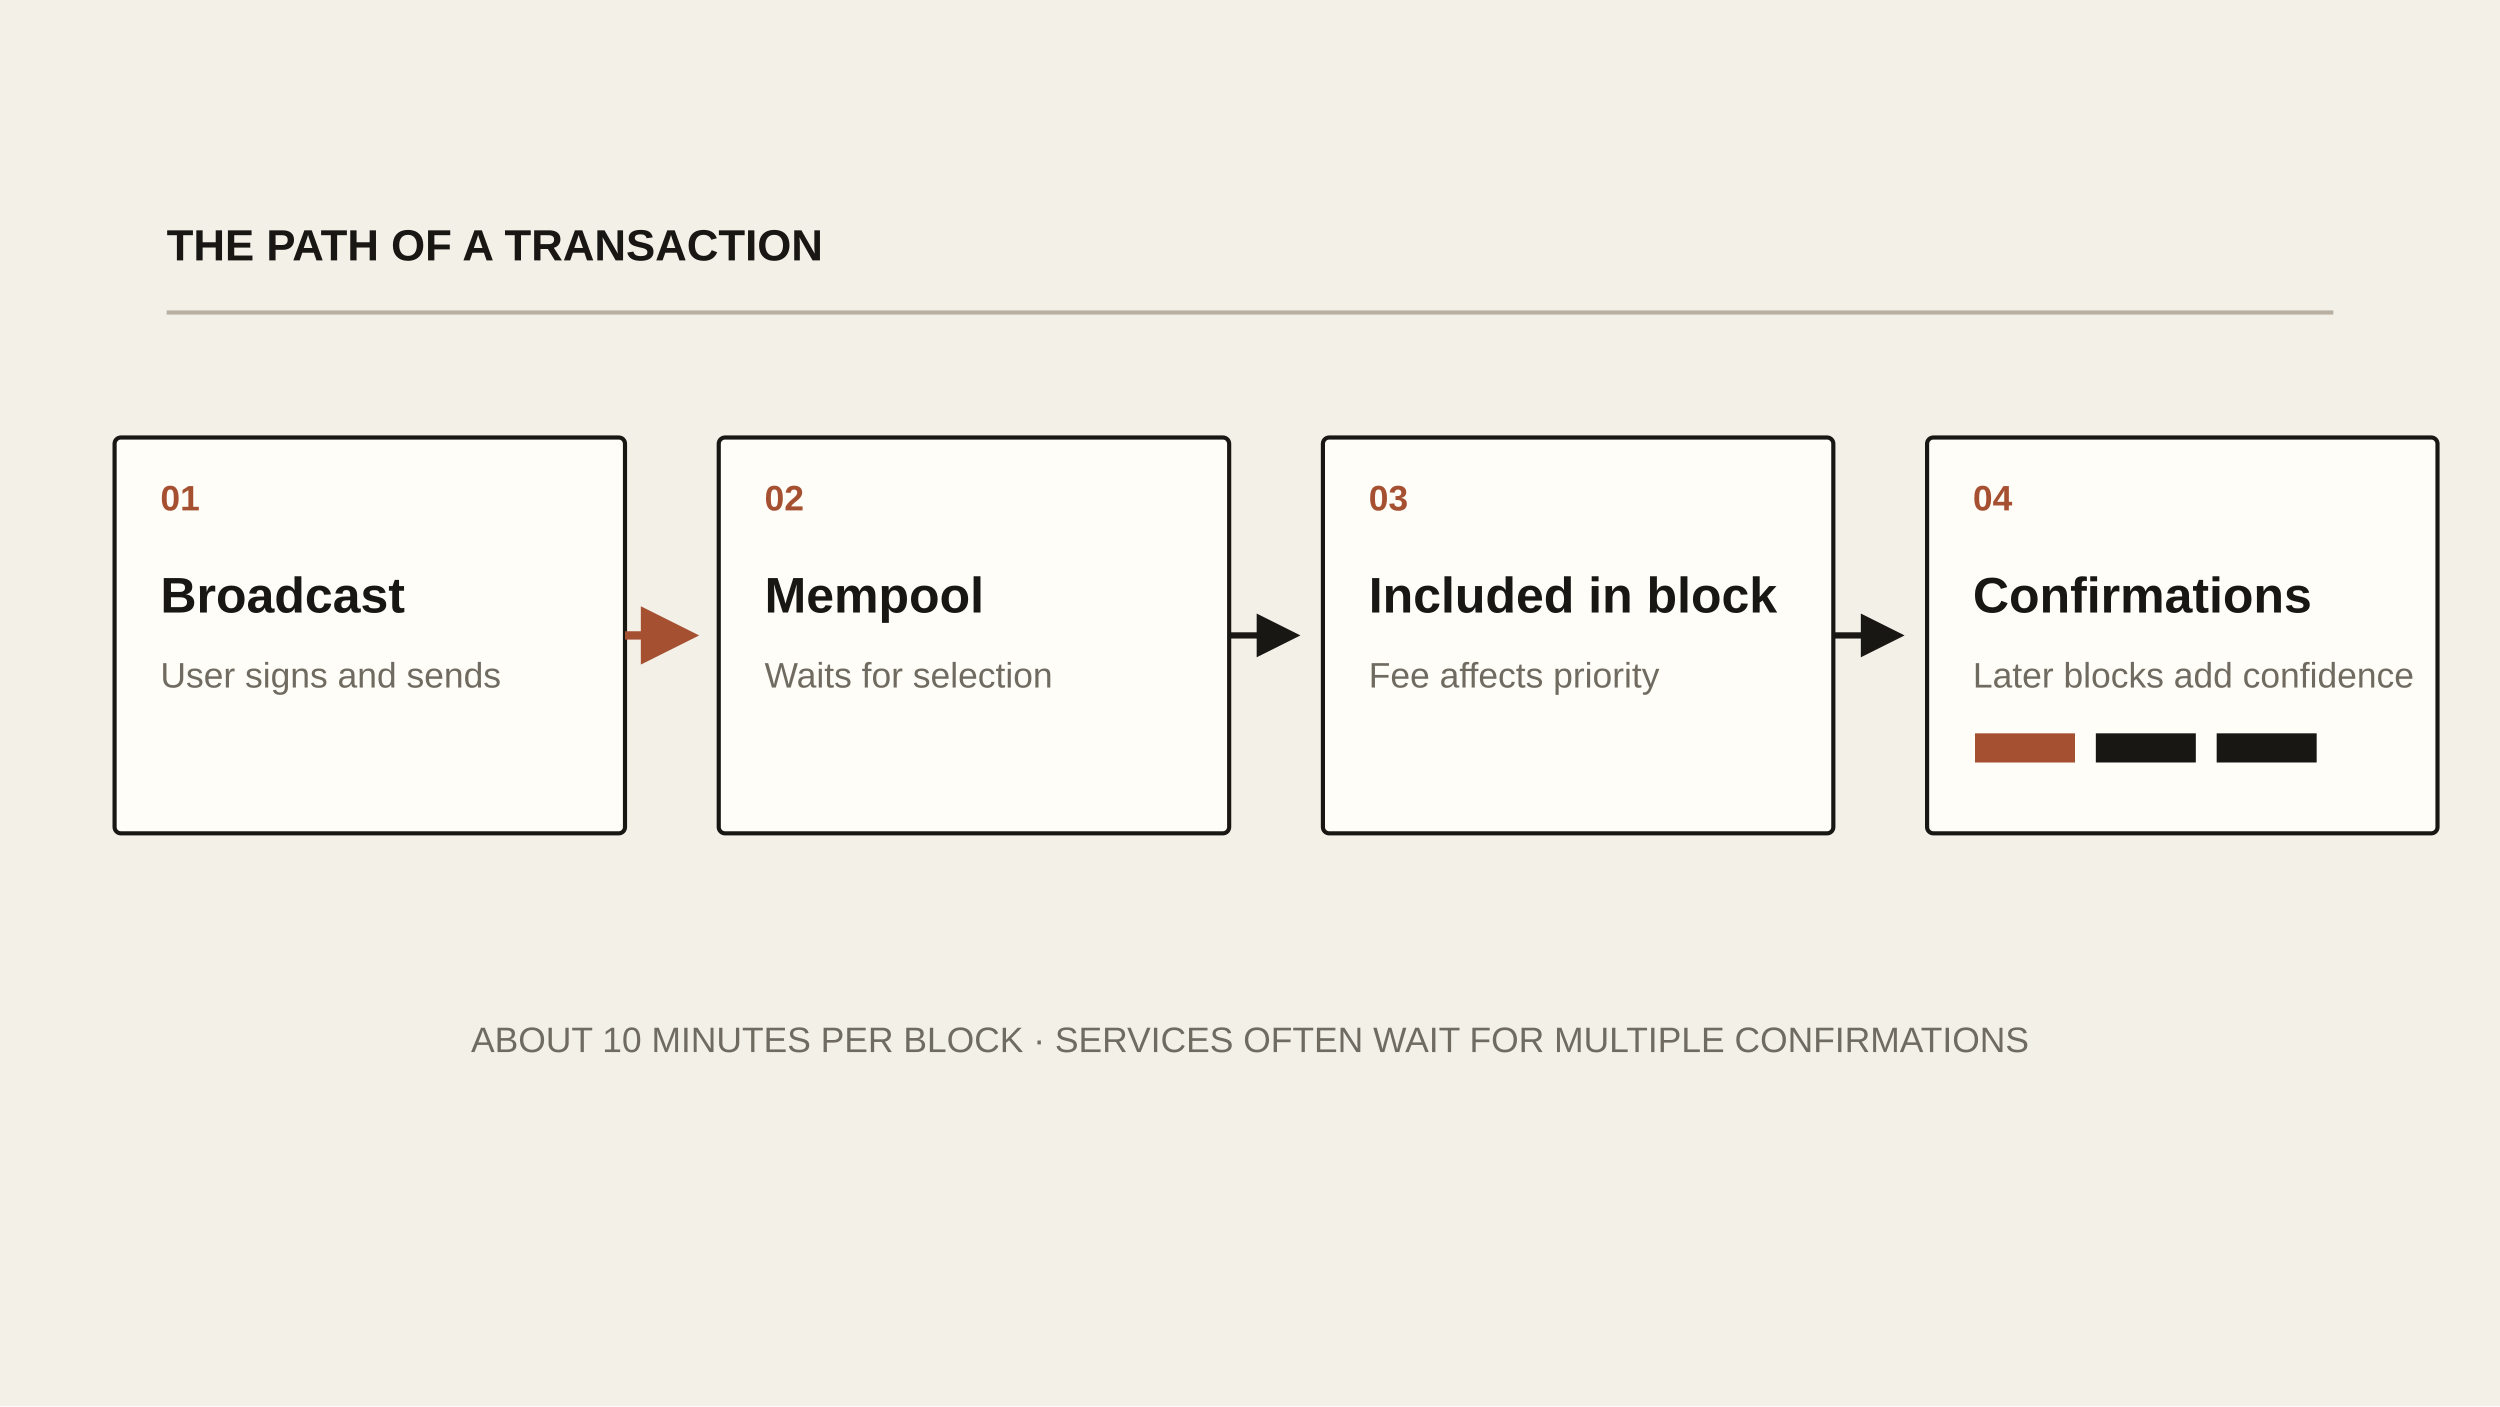
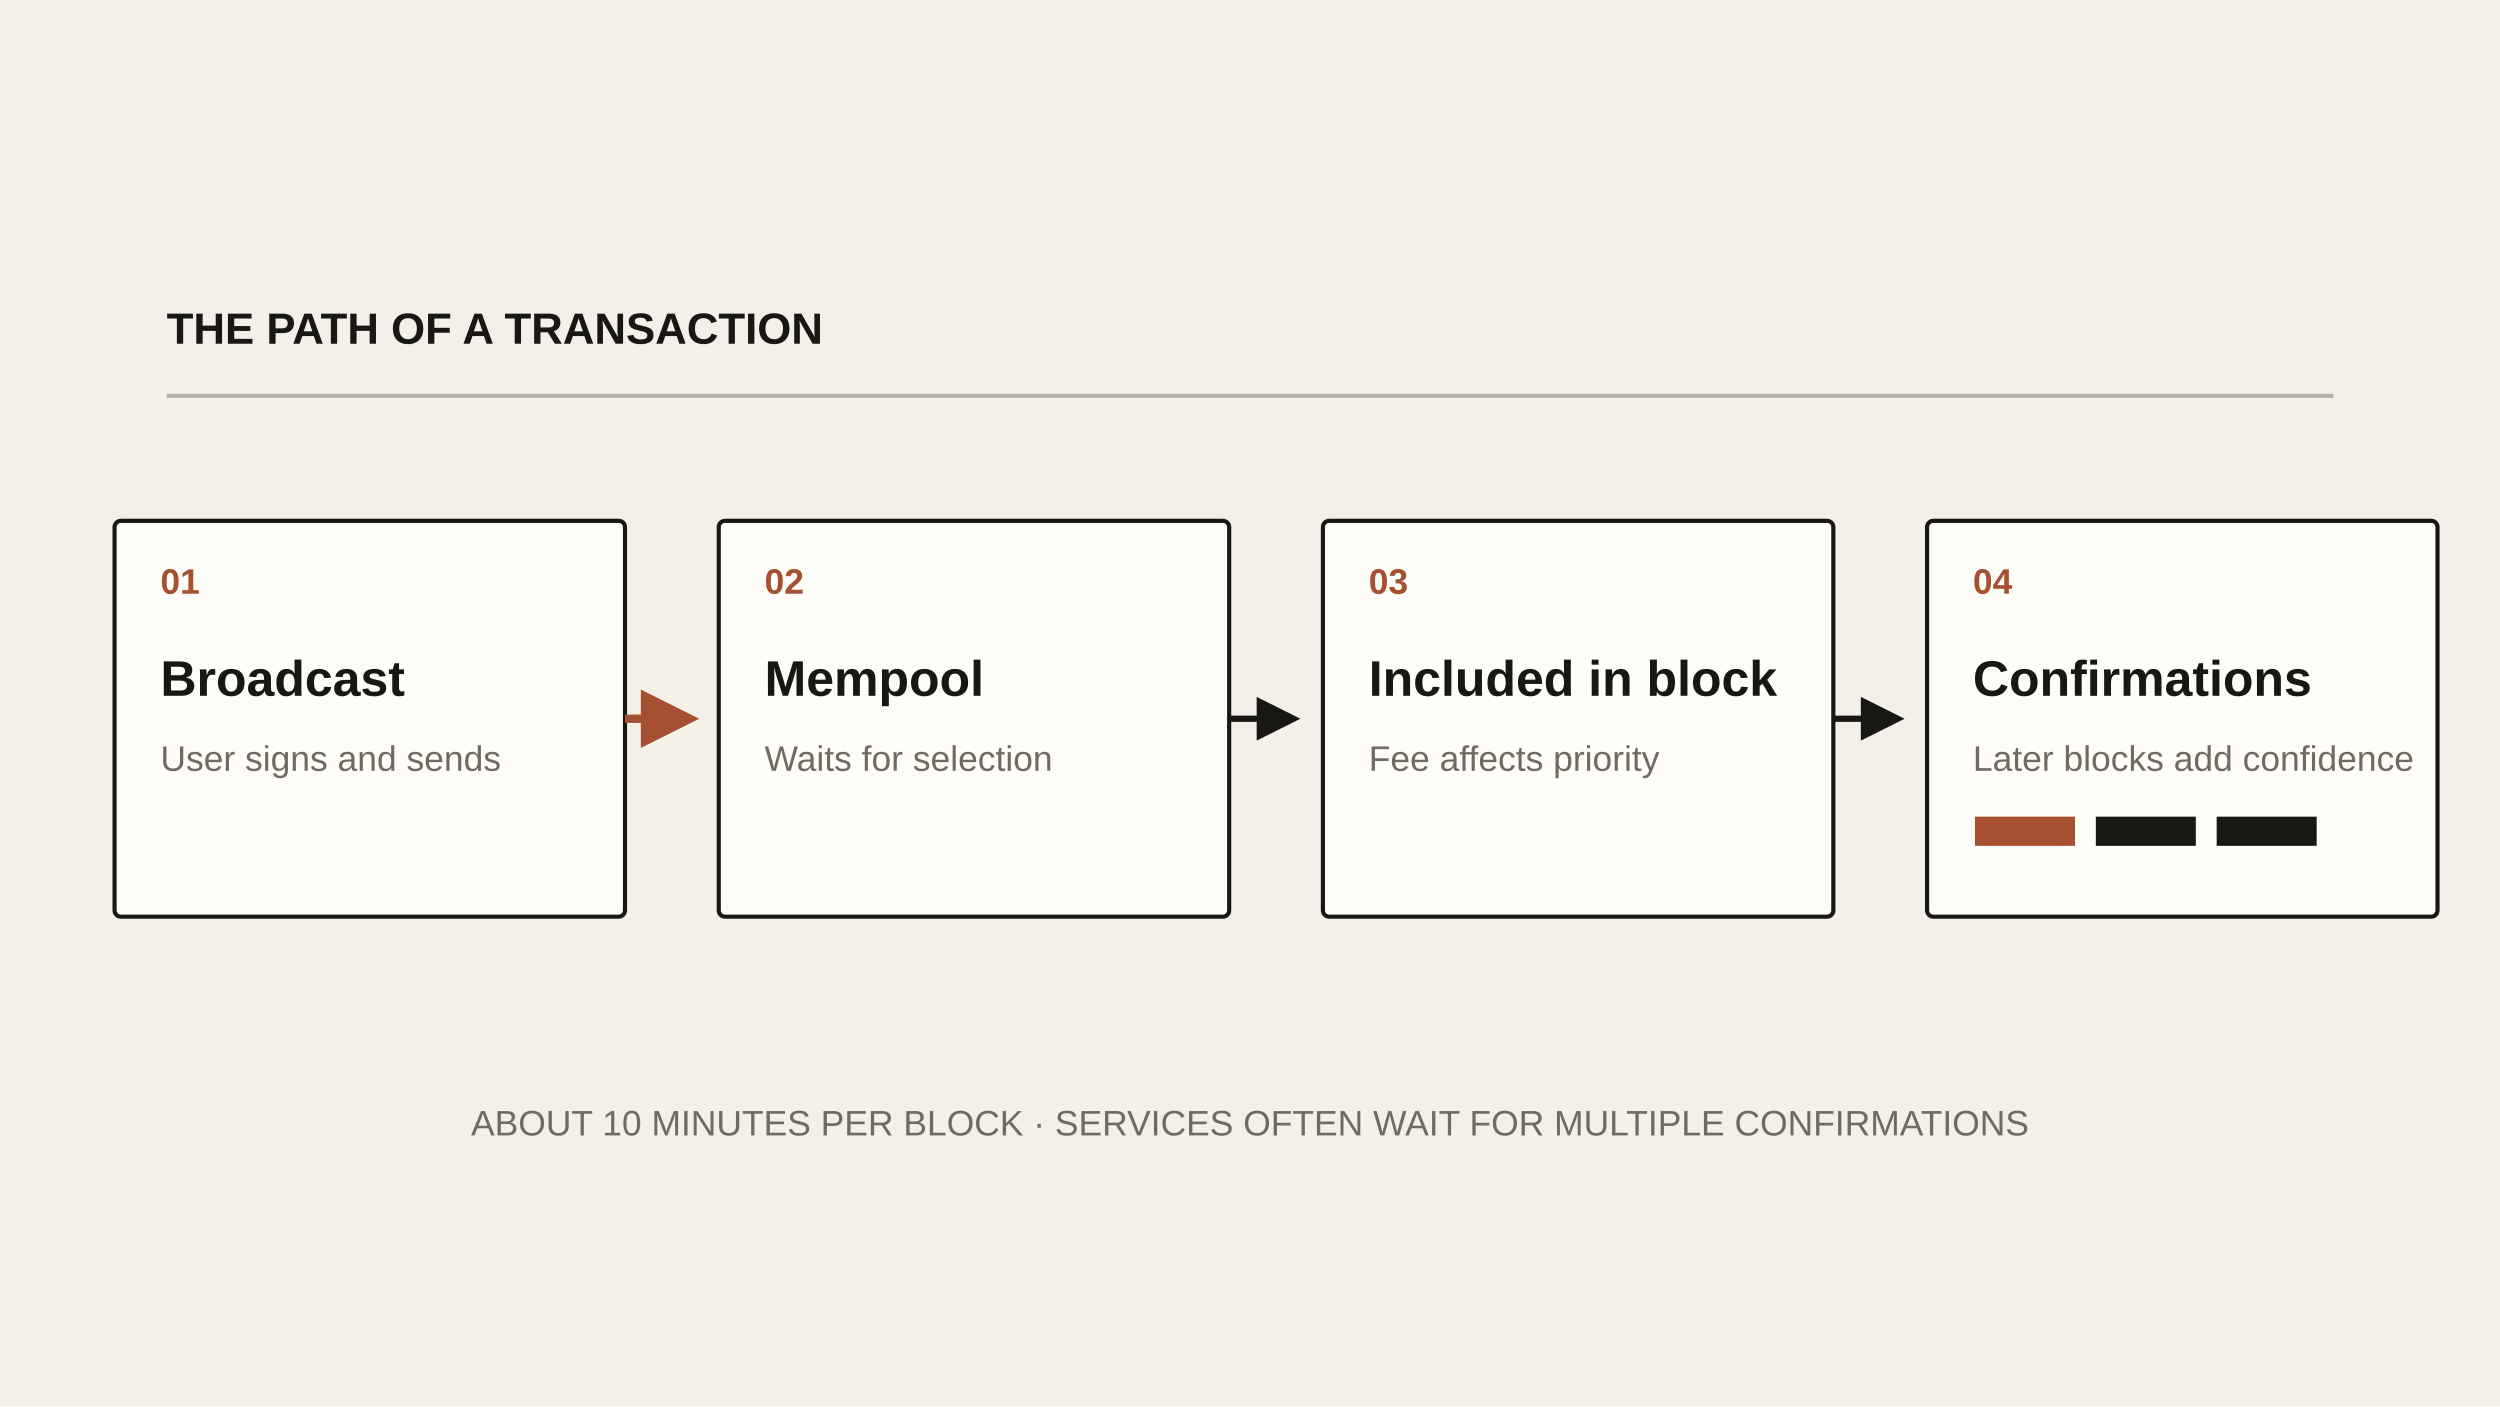
<svg xmlns="http://www.w3.org/2000/svg" width="1200" height="675" viewBox="0 0 1200 675" role="img" aria-labelledby="title desc">
  <rect width="1200" height="675" fill="#f3f0e8" />
  <style>
    text { font-family: Arial, "Microsoft YaHei", "PingFang SC", sans-serif; fill: #181714; letter-spacing: 0; }
    .eyebrow { font-size: 21px; font-weight: 700; }
    .label { font-size: 28px; font-weight: 700; }
    .small { font-size: 17px; fill: #706b61; }
    .number { font-size: 17px; font-weight: 700; fill: #a65032; }
    .inverse { fill: #f3f0e8; }
    .node { fill: #fffdf8; stroke: #181714; stroke-width: 2; }
    .soft { fill: none; stroke: #b8b0a3; stroke-width: 2; }
    .strong { fill: none; stroke: #181714; stroke-width: 3; }
    .accent { fill: none; stroke: #a65032; stroke-width: 4; }
  </style>
  <defs>
    <marker id="arrow" viewBox="0 0 10 10" refX="8" refY="5" markerWidth="7" markerHeight="7" orient="auto-start-reverse">
      <path d="M 0 0 L 10 5 L 0 10 z" fill="#181714" />
    </marker>
    <marker id="arrow-accent" viewBox="0 0 10 10" refX="8" refY="5" markerWidth="7" markerHeight="7" orient="auto-start-reverse">
      <path d="M 0 0 L 10 5 L 0 10 z" fill="#a65032" />
    </marker>
  </defs>
-   <path class="soft" d="M80 150 H1120" />
-   <text class="eyebrow" x="80" y="125">THE PATH OF A TRANSACTION</text>
+   <path class="soft" d="M80 190 H1120" />
+   <text class="eyebrow" x="80" y="165">THE PATH OF A TRANSACTION</text>
  <g>
-     <rect class="node" x="55" y="210" width="245" height="190" rx="3" />
-     <text class="number" x="77" y="245">01</text>
-     <text class="label" x="77" y="294" style="font-size:24px">Broadcast</text>
-     <text class="small" x="77" y="330">User signs and sends</text>
+     <rect class="node" x="55" y="250" width="245" height="190" rx="3" />
+     <text class="number" x="77" y="285">01</text>
+     <text class="label" x="77" y="334" style="font-size:24px">Broadcast</text>
+     <text class="small" x="77" y="370">User signs and sends</text>
  </g>
  <g>
-     <rect class="node" x="345" y="210" width="245" height="190" rx="3" />
-     <text class="number" x="367" y="245">02</text>
-     <text class="label" x="367" y="294" style="font-size:24px">Mempool</text>
-     <text class="small" x="367" y="330">Waits for selection</text>
+     <rect class="node" x="345" y="250" width="245" height="190" rx="3" />
+     <text class="number" x="367" y="285">02</text>
+     <text class="label" x="367" y="334" style="font-size:24px">Mempool</text>
+     <text class="small" x="367" y="370">Waits for selection</text>
  </g>
  <g>
-     <rect class="node" x="635" y="210" width="245" height="190" rx="3" />
-     <text class="number" x="657" y="245">03</text>
-     <text class="label" x="657" y="294" style="font-size:24px">Included in block</text>
-     <text class="small" x="657" y="330">Fee affects priority</text>
+     <rect class="node" x="635" y="250" width="245" height="190" rx="3" />
+     <text class="number" x="657" y="285">03</text>
+     <text class="label" x="657" y="334" style="font-size:24px">Included in block</text>
+     <text class="small" x="657" y="370">Fee affects priority</text>
  </g>
  <g>
-     <rect class="node" x="925" y="210" width="245" height="190" rx="3" />
-     <text class="number" x="947" y="245">04</text>
-     <text class="label" x="947" y="294" style="font-size:24px">Confirmations</text>
-     <text class="small" x="947" y="330">Later blocks add confidence</text>
-     <g transform="translate(948 352)">
+     <rect class="node" x="925" y="250" width="245" height="190" rx="3" />
+     <text class="number" x="947" y="285">04</text>
+     <text class="label" x="947" y="334" style="font-size:24px">Confirmations</text>
+     <text class="small" x="947" y="370">Later blocks add confidence</text>
+     <g transform="translate(948 392)">
      <rect width="48" height="14" fill="#a65032" />
      <rect x="58" width="48" height="14" fill="#181714" />
      <rect x="116" width="48" height="14" fill="#181714" />
    </g>
  </g>
-   <path class="accent" d="M300 305 H330" marker-end="url(#arrow-accent)" />
-   <path class="strong" d="M590 305 H620" marker-end="url(#arrow)" />
-   <path class="strong" d="M880 305 H910" marker-end="url(#arrow)" />
-   <text class="small" x="600" y="505" text-anchor="middle">ABOUT 10 MINUTES PER BLOCK · SERVICES OFTEN WAIT FOR MULTIPLE CONFIRMATIONS</text>
+   <path class="accent" d="M300 345 H330" marker-end="url(#arrow-accent)" />
+   <path class="strong" d="M590 345 H620" marker-end="url(#arrow)" />
+   <path class="strong" d="M880 345 H910" marker-end="url(#arrow)" />
+   <text class="small" x="600" y="545" text-anchor="middle">ABOUT 10 MINUTES PER BLOCK · SERVICES OFTEN WAIT FOR MULTIPLE CONFIRMATIONS</text>
</svg>
